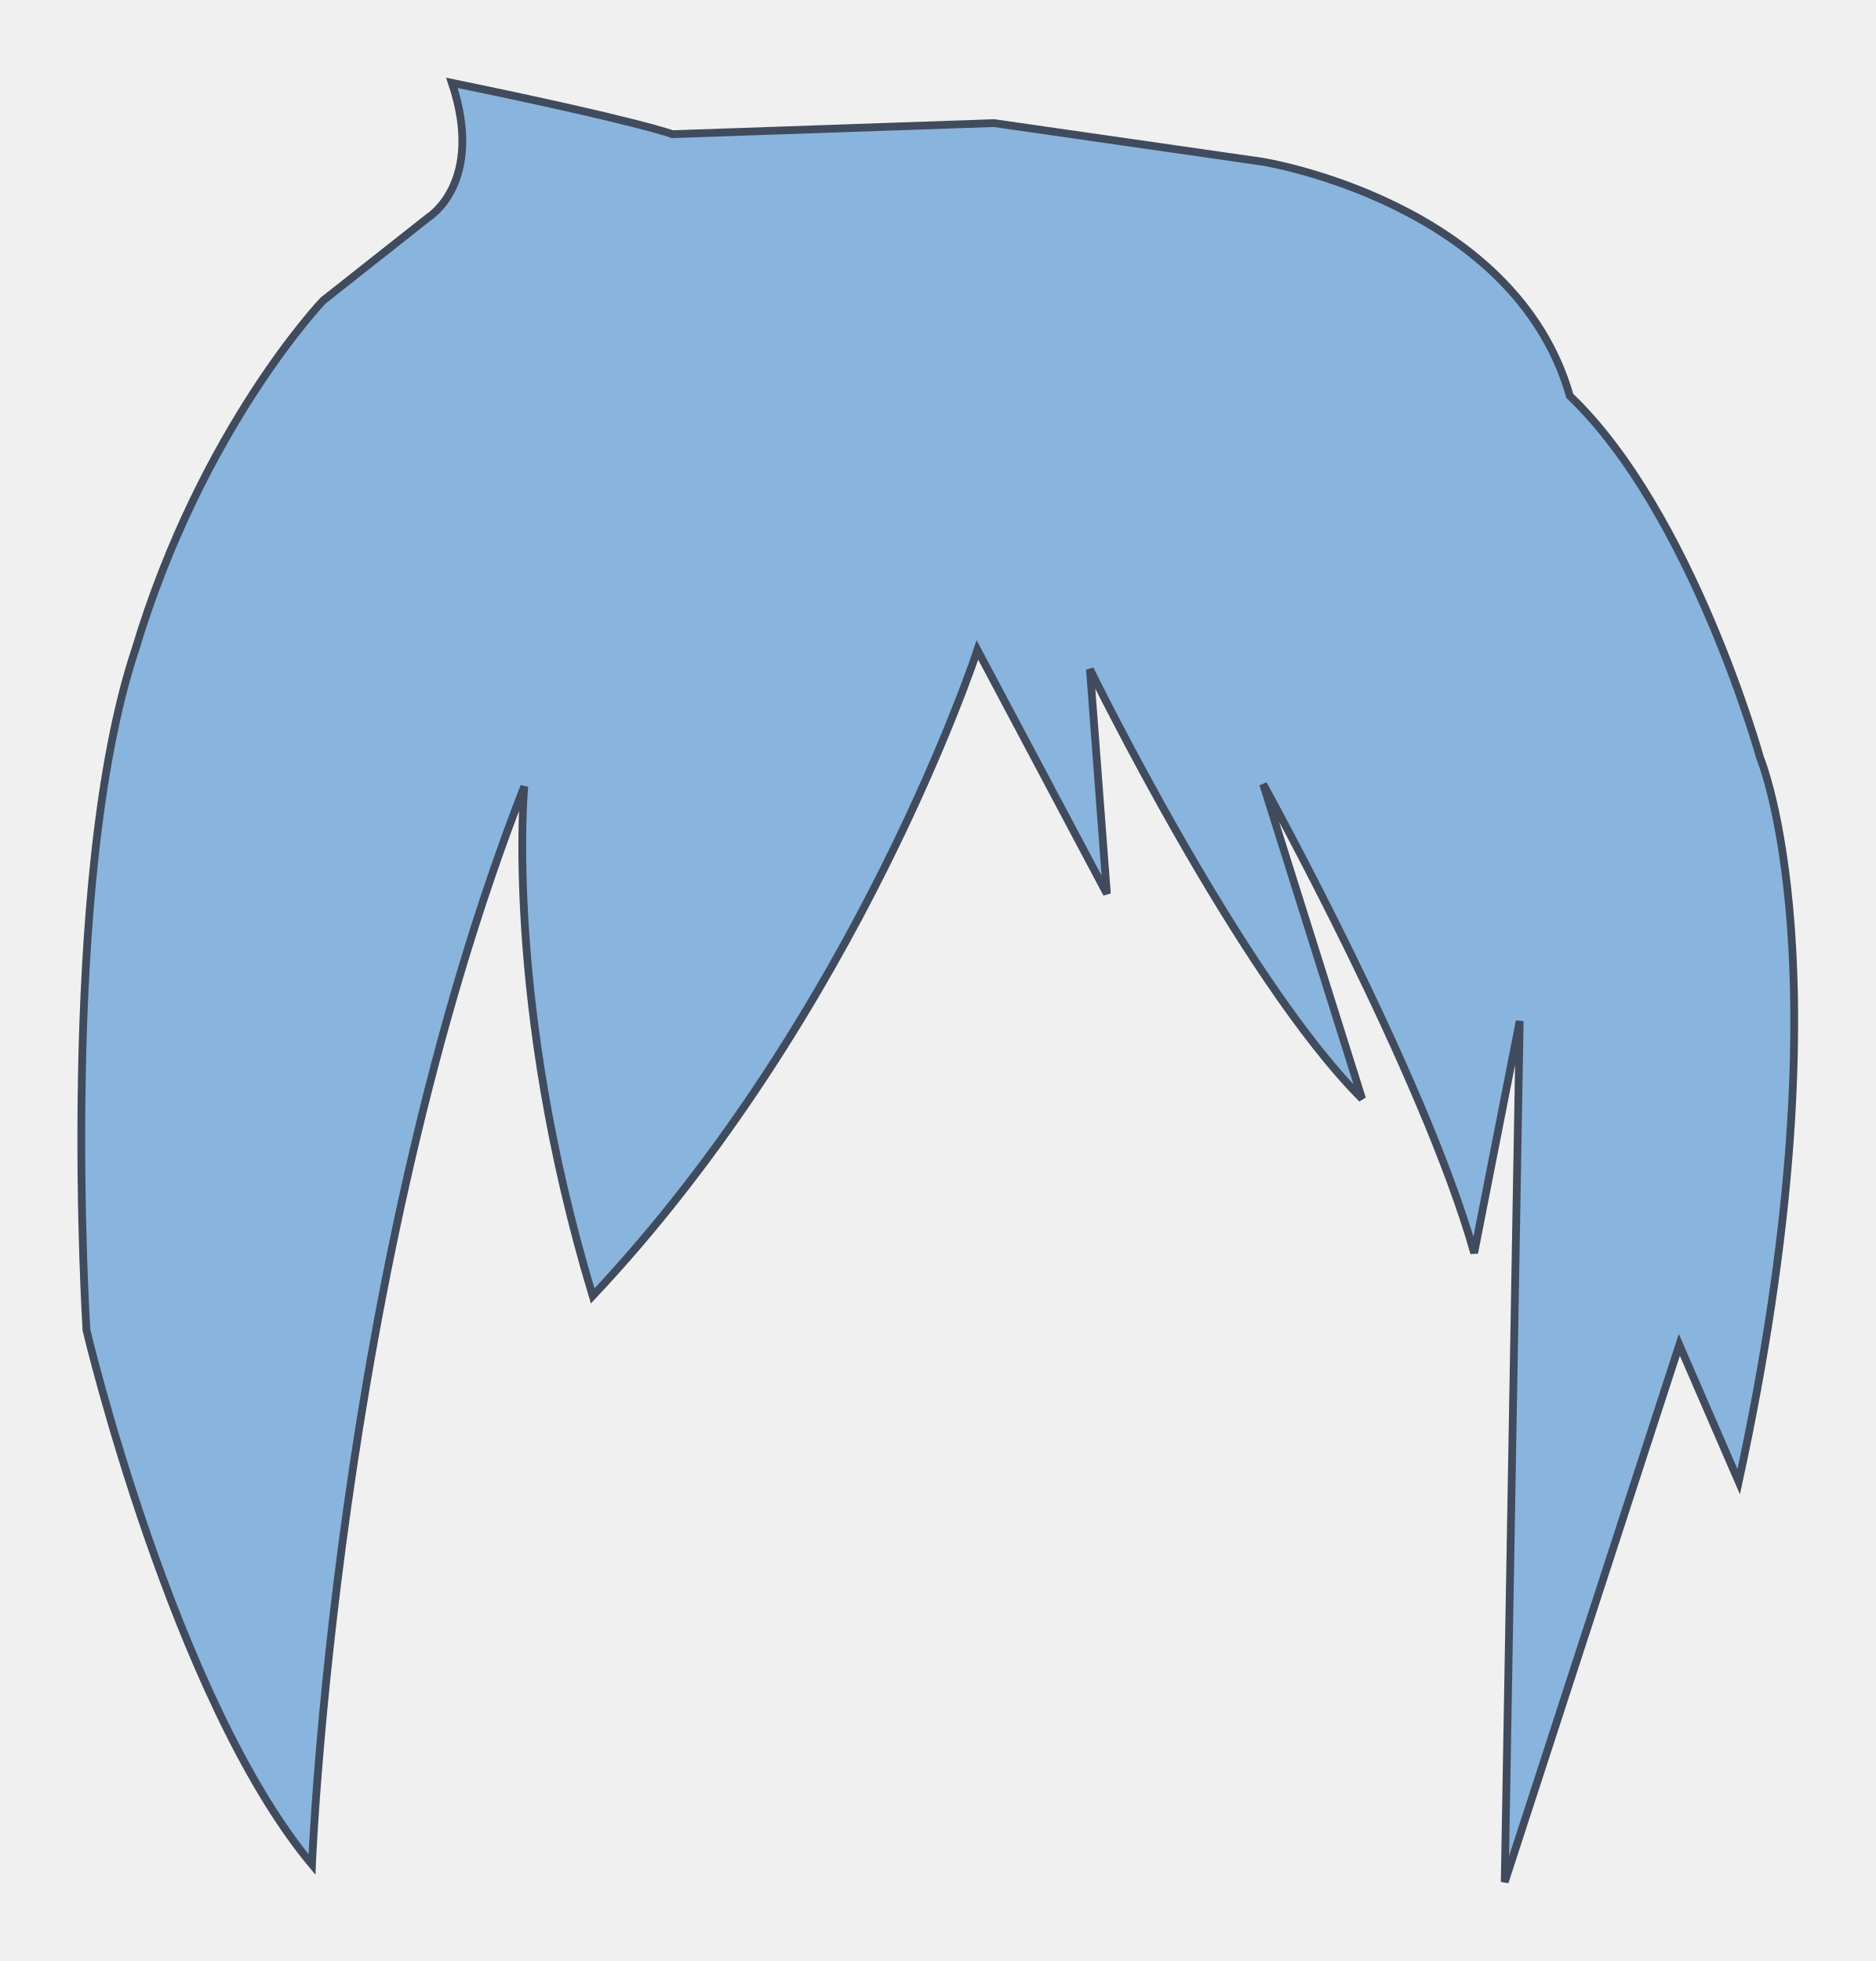
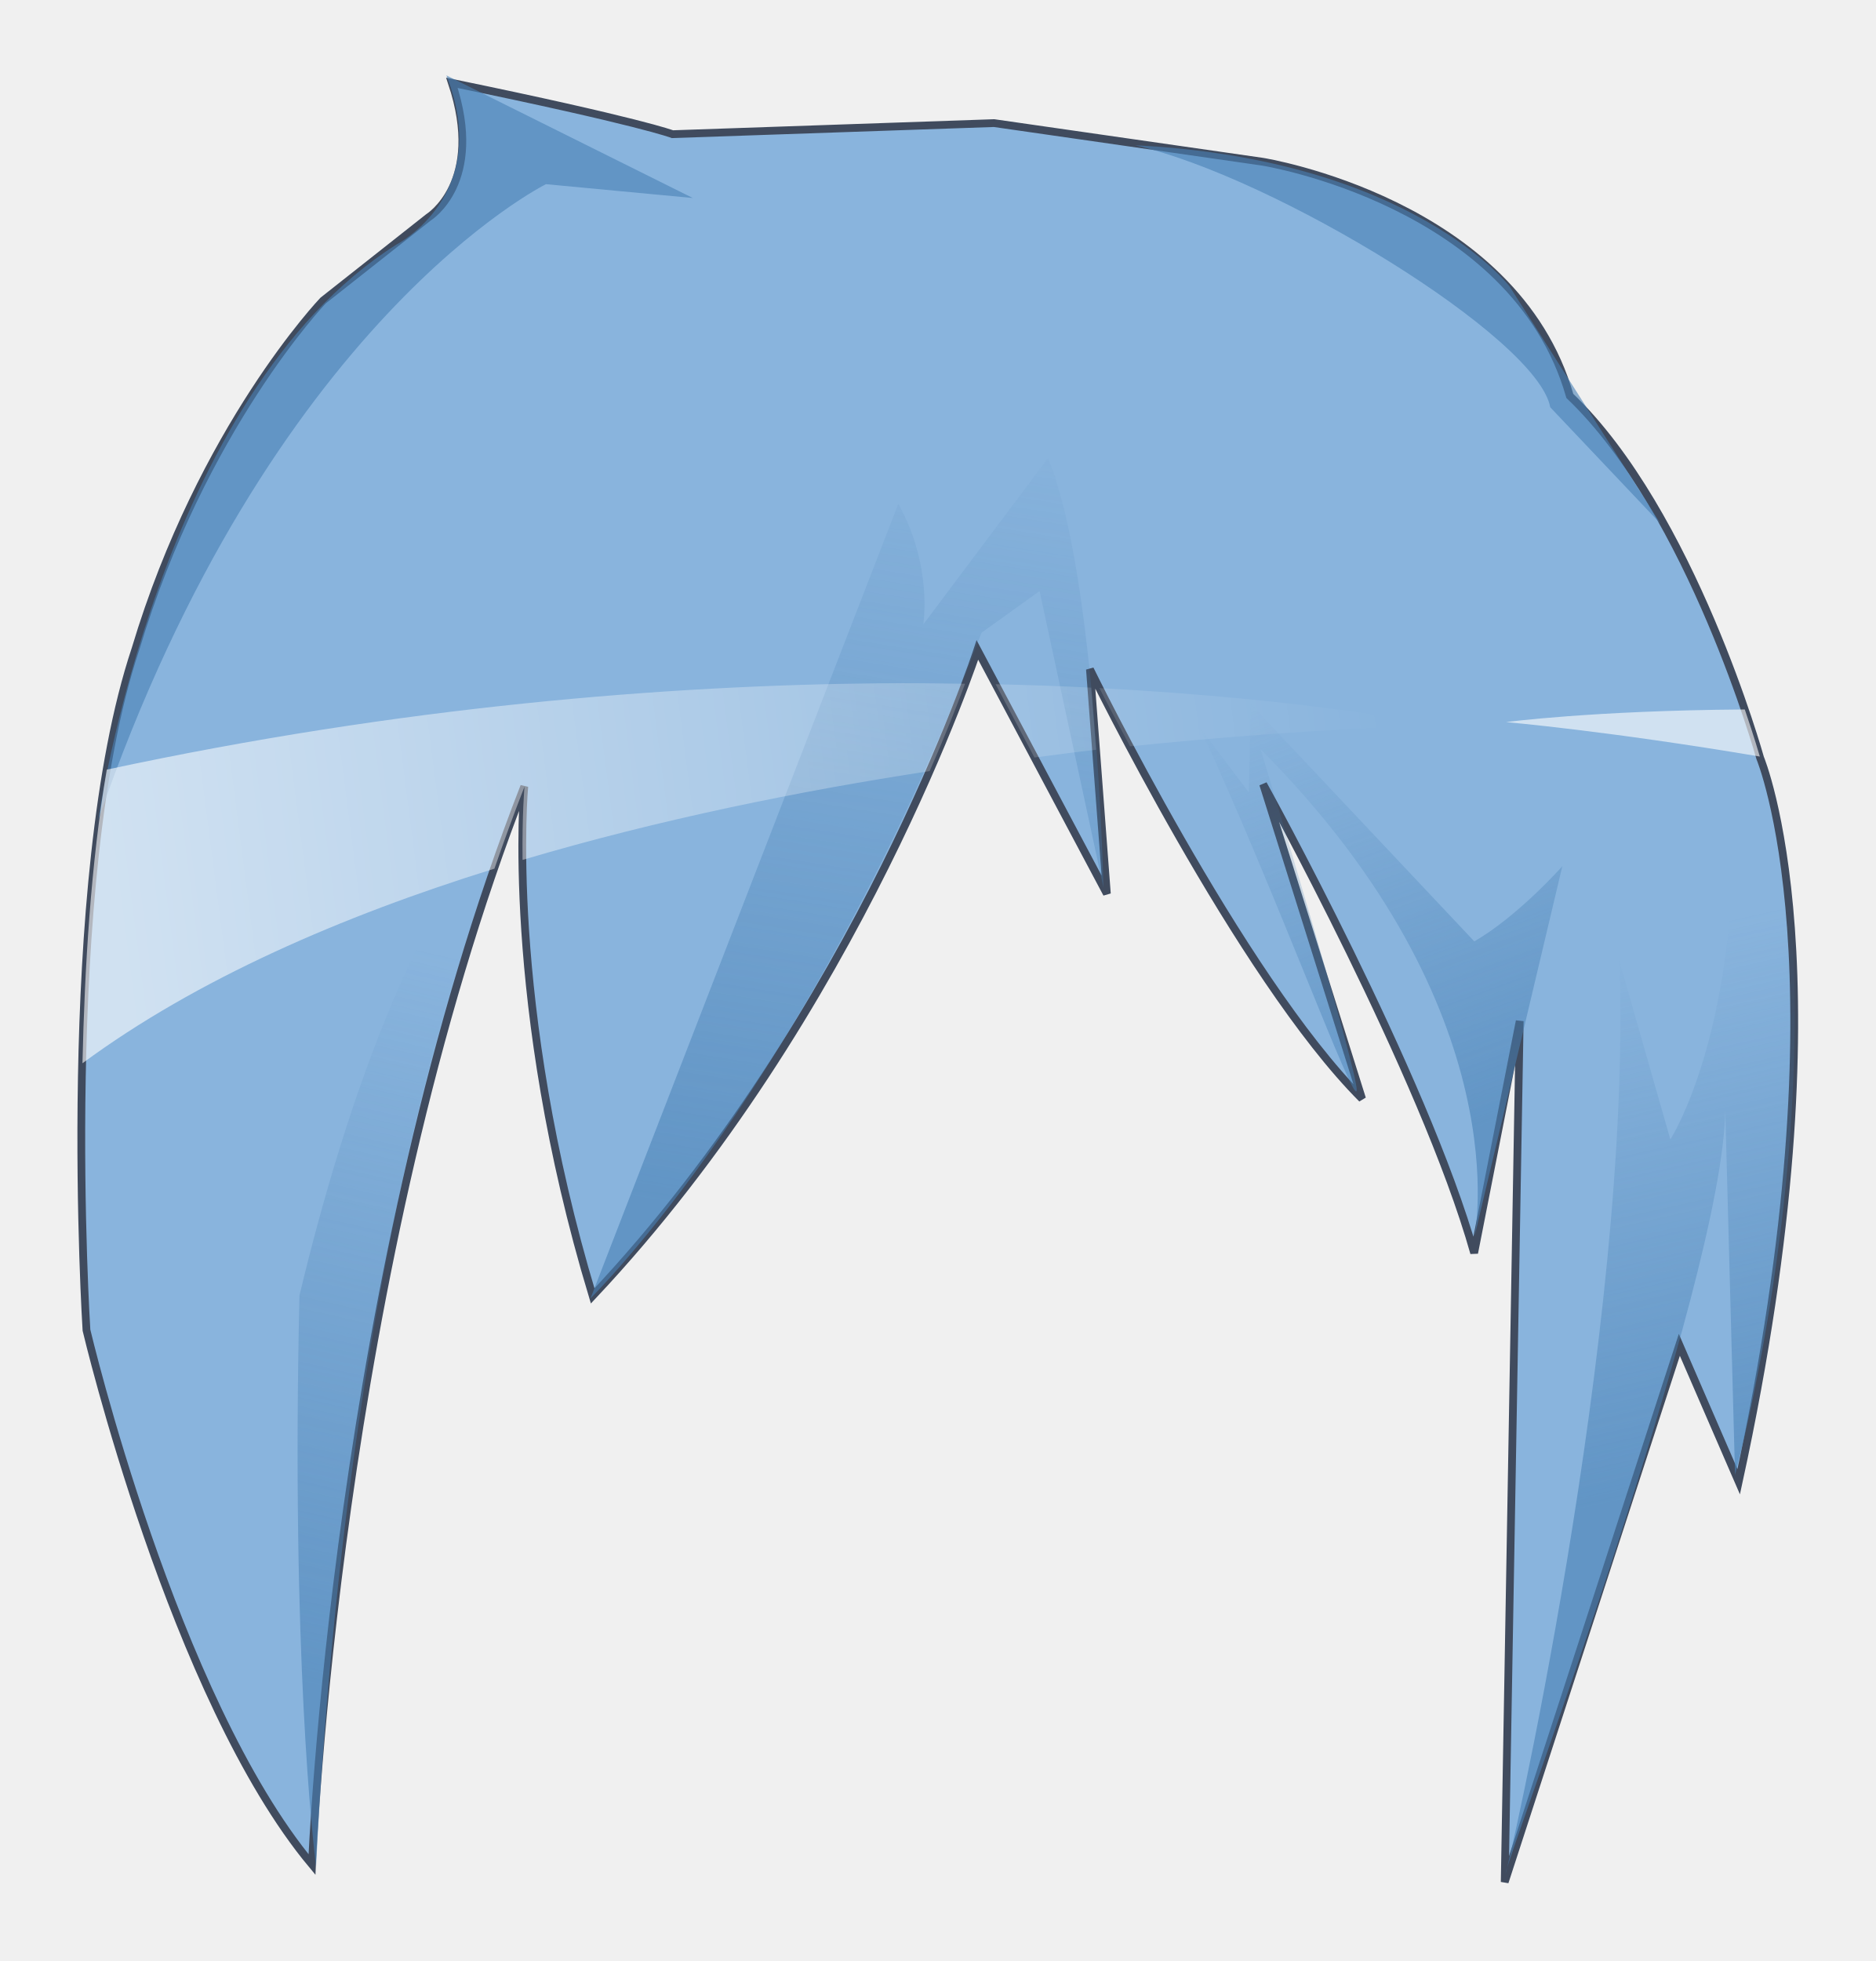
- <svg xmlns="http://www.w3.org/2000/svg" width="120.807" height="126.281" id="svg3069" version="1.1">
-   <defs id="defs3071" />
+ <svg xmlns="http://www.w3.org/2000/svg" xmlns:xlink="http://www.w3.org/1999/xlink" width="120.807" height="126.281" id="svg3069" version="1.1">
+   <defs id="defs3071">
+     <linearGradient id="linearGradient3805">
+       <stop style="stop-color:#ffffff;stop-opacity:1;" offset="0" id="stop3807" />
+       <stop style="stop-color:#ffffff;stop-opacity:0;" offset="1" id="stop3809" />
+     </linearGradient>
+     <linearGradient id="linearGradient3787">
+       <stop style="stop-color:#4780b5;stop-opacity:1;" offset="0" id="stop3789" />
+       <stop style="stop-color:#4780b5;stop-opacity:0;" offset="1" id="stop3791" />
+     </linearGradient>
+     <linearGradient id="linearGradient3779">
+       <stop style="stop-color:#4780b5;stop-opacity:1;" offset="0" id="stop3781" />
+       <stop style="stop-color:#4780b5;stop-opacity:0;" offset="1" id="stop3783" />
+     </linearGradient>
+     <linearGradient id="linearGradient3771">
+       <stop style="stop-color:#4780b5;stop-opacity:1;" offset="0" id="stop3773" />
+       <stop style="stop-color:#4780b5;stop-opacity:0;" offset="1" id="stop3775" />
+     </linearGradient>
+     <linearGradient id="linearGradient3763">
+       <stop style="stop-color:#4780b5;stop-opacity:1;" offset="0" id="stop3765" />
+       <stop style="stop-color:#4780b5;stop-opacity:0;" offset="1" id="stop3767" />
+     </linearGradient>
+     <linearGradient xlink:href="#linearGradient3763" id="linearGradient3769" x1="56.218" y1="79.53" x2="64.758" y2="25.487" gradientUnits="userSpaceOnUse" />
+     <linearGradient xlink:href="#linearGradient3771" id="linearGradient3777" x1="91.671" y1="73.88" x2="81.178" y2="45.09" gradientUnits="userSpaceOnUse" />
+     <linearGradient xlink:href="#linearGradient3779" id="linearGradient3785" x1="106.065" y1="96.24" x2="98.415" y2="62.147" gradientUnits="userSpaceOnUse" />
+     <linearGradient xlink:href="#linearGradient3787" id="linearGradient3793" x1="17.904" y1="107.969" x2="28.595" y2="61.502" gradientUnits="userSpaceOnUse" />
+     <linearGradient xlink:href="#linearGradient3805" id="linearGradient3811" x1="7.838" y1="59.262" x2="89.657" y2="48.655" gradientUnits="userSpaceOnUse" />
+   </defs>
  <g id="layer1" transform="translate(-168.8076,-79.34375)">
    <path style="fill:#89b4dd;fill-opacity:1;stroke:#404b5e;stroke-width:0.5;stroke-linecap:butt;stroke-linejoin:miter;stroke-miterlimit:4;stroke-opacity:1" d="m 196.402,93.342 c 0,0 3.653,-2.236 1.511,-8.664 12.143,2.5 14.204,3.307 14.204,3.307 l 20.714,-0.714 17.292,2.487 c 0,0 16.219,2.581 19.791,15.081 7.857,7.5 12.257,23.311 12.257,23.311 0,0 5.762,13.755 -1.381,46.612 l -3.823,-8.814 -11.247,34.59 0.966,-55.441 -2.934,14.934 c -3.214,-11.429 -13.59,-30.189 -13.59,-30.189 l 6.371,20.258 c -7.857,-7.857 -17.527,-27.658 -17.527,-27.658 l 1.091,14.457 -8.339,-15.699 c 0,0 -7.636,23.383 -24.779,41.597 -5.714,-18.929 -4.405,-32.809 -4.405,-32.809 -12.143,31.071 -13.673,69.426 -13.673,69.426 -8.929,-10.714 -14.524,-34.412 -14.524,-34.412 0,0 -1.847,-28.856 3.154,-43.856 4.286,-14.286 12.085,-22.446 12.085,-22.446 z" id="rect3941" />
+     <path style="opacity:0.6;fill:url(#linearGradient3793);fill-opacity:1;stroke:none" d="M 20.357,120.21 C 20.179,118.781 18.75,106.638 19.286,83.424 25.536,57.353 33.393,51.281 33.393,51.281 c 0,0 -10.714,22.5 -13.036,68.929 z" id="path2983" transform="translate(168.8076,79.34375)" />
+     <path style="opacity:0.6;fill:url(#linearGradient3769);stroke:none;fill-opacity:1" d="M 57.857,32.442 38.036,83.603 c 0,0 14.107,-13.75 25.179,-42.857 l 3.741,-2.684 4.116,19.113 c 0,0 -0.446,-20.089 -3.571,-27.679 l -8.036,10.714 c 0,0 0.625,-3.75 -1.607,-7.768 z" id="path3753" transform="translate(168.8076,79.34375)" />
+     <path style="opacity:0.6;fill:url(#linearGradient3777);stroke:none;fill-opacity:1" d="M 77.277,46.858 C 82.138,57.338 87.252,71.354 87.378,70.218 87.504,69.081 81.191,48.247 81.191,48.247 98.048,65.167 94.954,79.688 94.954,79.688 l 5.669,-23.908 c 0,0 -2.828,3.2 -5.669,4.842 L 80.56,45.343 80.433,51.025 z" id="path3755" transform="translate(168.8076,79.34375)" />
+     <path style="opacity:0.6;fill:url(#linearGradient3785);stroke:none;fill-opacity:1" d="m 104.298,61.884 c 0.884,23.739 -7.45,59.725 -7.324,58.715 0.126,-1.01 14.016,-38.007 14.142,-49.119 l 0.631,23.486 c 0,0 9.501,-34.704 -1.389,-55.432 4.041,23.36 -2.778,33.84 -2.778,33.84 z" id="path3757" transform="translate(168.8076,79.34375)" />
+     <path style="opacity:0.6;fill:#4780b5;stroke:none" d="M 6.335,52.773 C 17.434,20.602 35.164,11.86 35.164,11.86 L 44.621,12.751 28.75,4.853 C 31.78,12.555 25.536,15.746 25.536,15.746 10.212,25.434 6.335,52.773 6.335,52.773 z" id="path3759" transform="translate(168.8076,79.34375)" />
+     <path style="opacity:0.6;fill:#4780b5;stroke:none" d="M 73.11,9.356 C 82.097,11.4 99.04,21.76 99.844,26.225 l 7.106,7.501 -9.723,-15.279 c 0,0 -6.313,-8.207 -24.117,-9.091 z" id="path3761" transform="translate(168.8076,79.34375)" />
+     <path style="fill:url(#linearGradient3811);fill-opacity:1;stroke:none;stroke-width:0.5;stroke-linecap:butt;stroke-linejoin:miter;stroke-miterlimit:4;stroke-opacity:1;opacity:0.6" d="M 56.781 44 C 42.952 44.127 25.858 45.487 6.875 49.562 C 5.85 55.595 5.447 62.386 5.312 68.469 C 12.662 63.051 22.016 58.993 31.844 55.938 C 32.461 54.153 33.099 52.403 33.781 50.656 C 33.781 50.656 33.623 52.4 33.656 55.375 C 42.446 52.766 51.53 50.93 59.875 49.656 C 60.944 47.211 61.651 45.385 62.156 44.031 C 60.401 44.007 58.659 43.983 56.781 44 z M 64.125 44.062 L 66.625 48.781 C 67.966 48.613 69.32 48.423 70.594 48.281 L 70.281 44.281 C 68.339 44.184 66.28 44.111 64.125 44.062 z M 70.812 44.312 C 71.19 45.069 71.704 46.032 72.781 48.062 C 84.469 46.862 92.688 46.719 92.688 46.719 C 92.688 46.719 84.526 45.028 70.812 44.312 z " transform="translate(168.8076,79.34375)" id="path3799" />
+     <path style="opacity:0.6;fill:#ffffff;fill-opacity:1;stroke:none" d="M 112.25 45.688 C 102.592 45.758 97 46.5 97 46.5 C 97 46.5 103.586 47.072 113.344 48.719 C 113.323 48.643 112.993 47.498 112.375 45.688 C 112.336 45.688 112.289 45.687 112.25 45.688 z " transform="translate(168.8076,79.34375)" id="path3797" />
  </g>
</svg>
